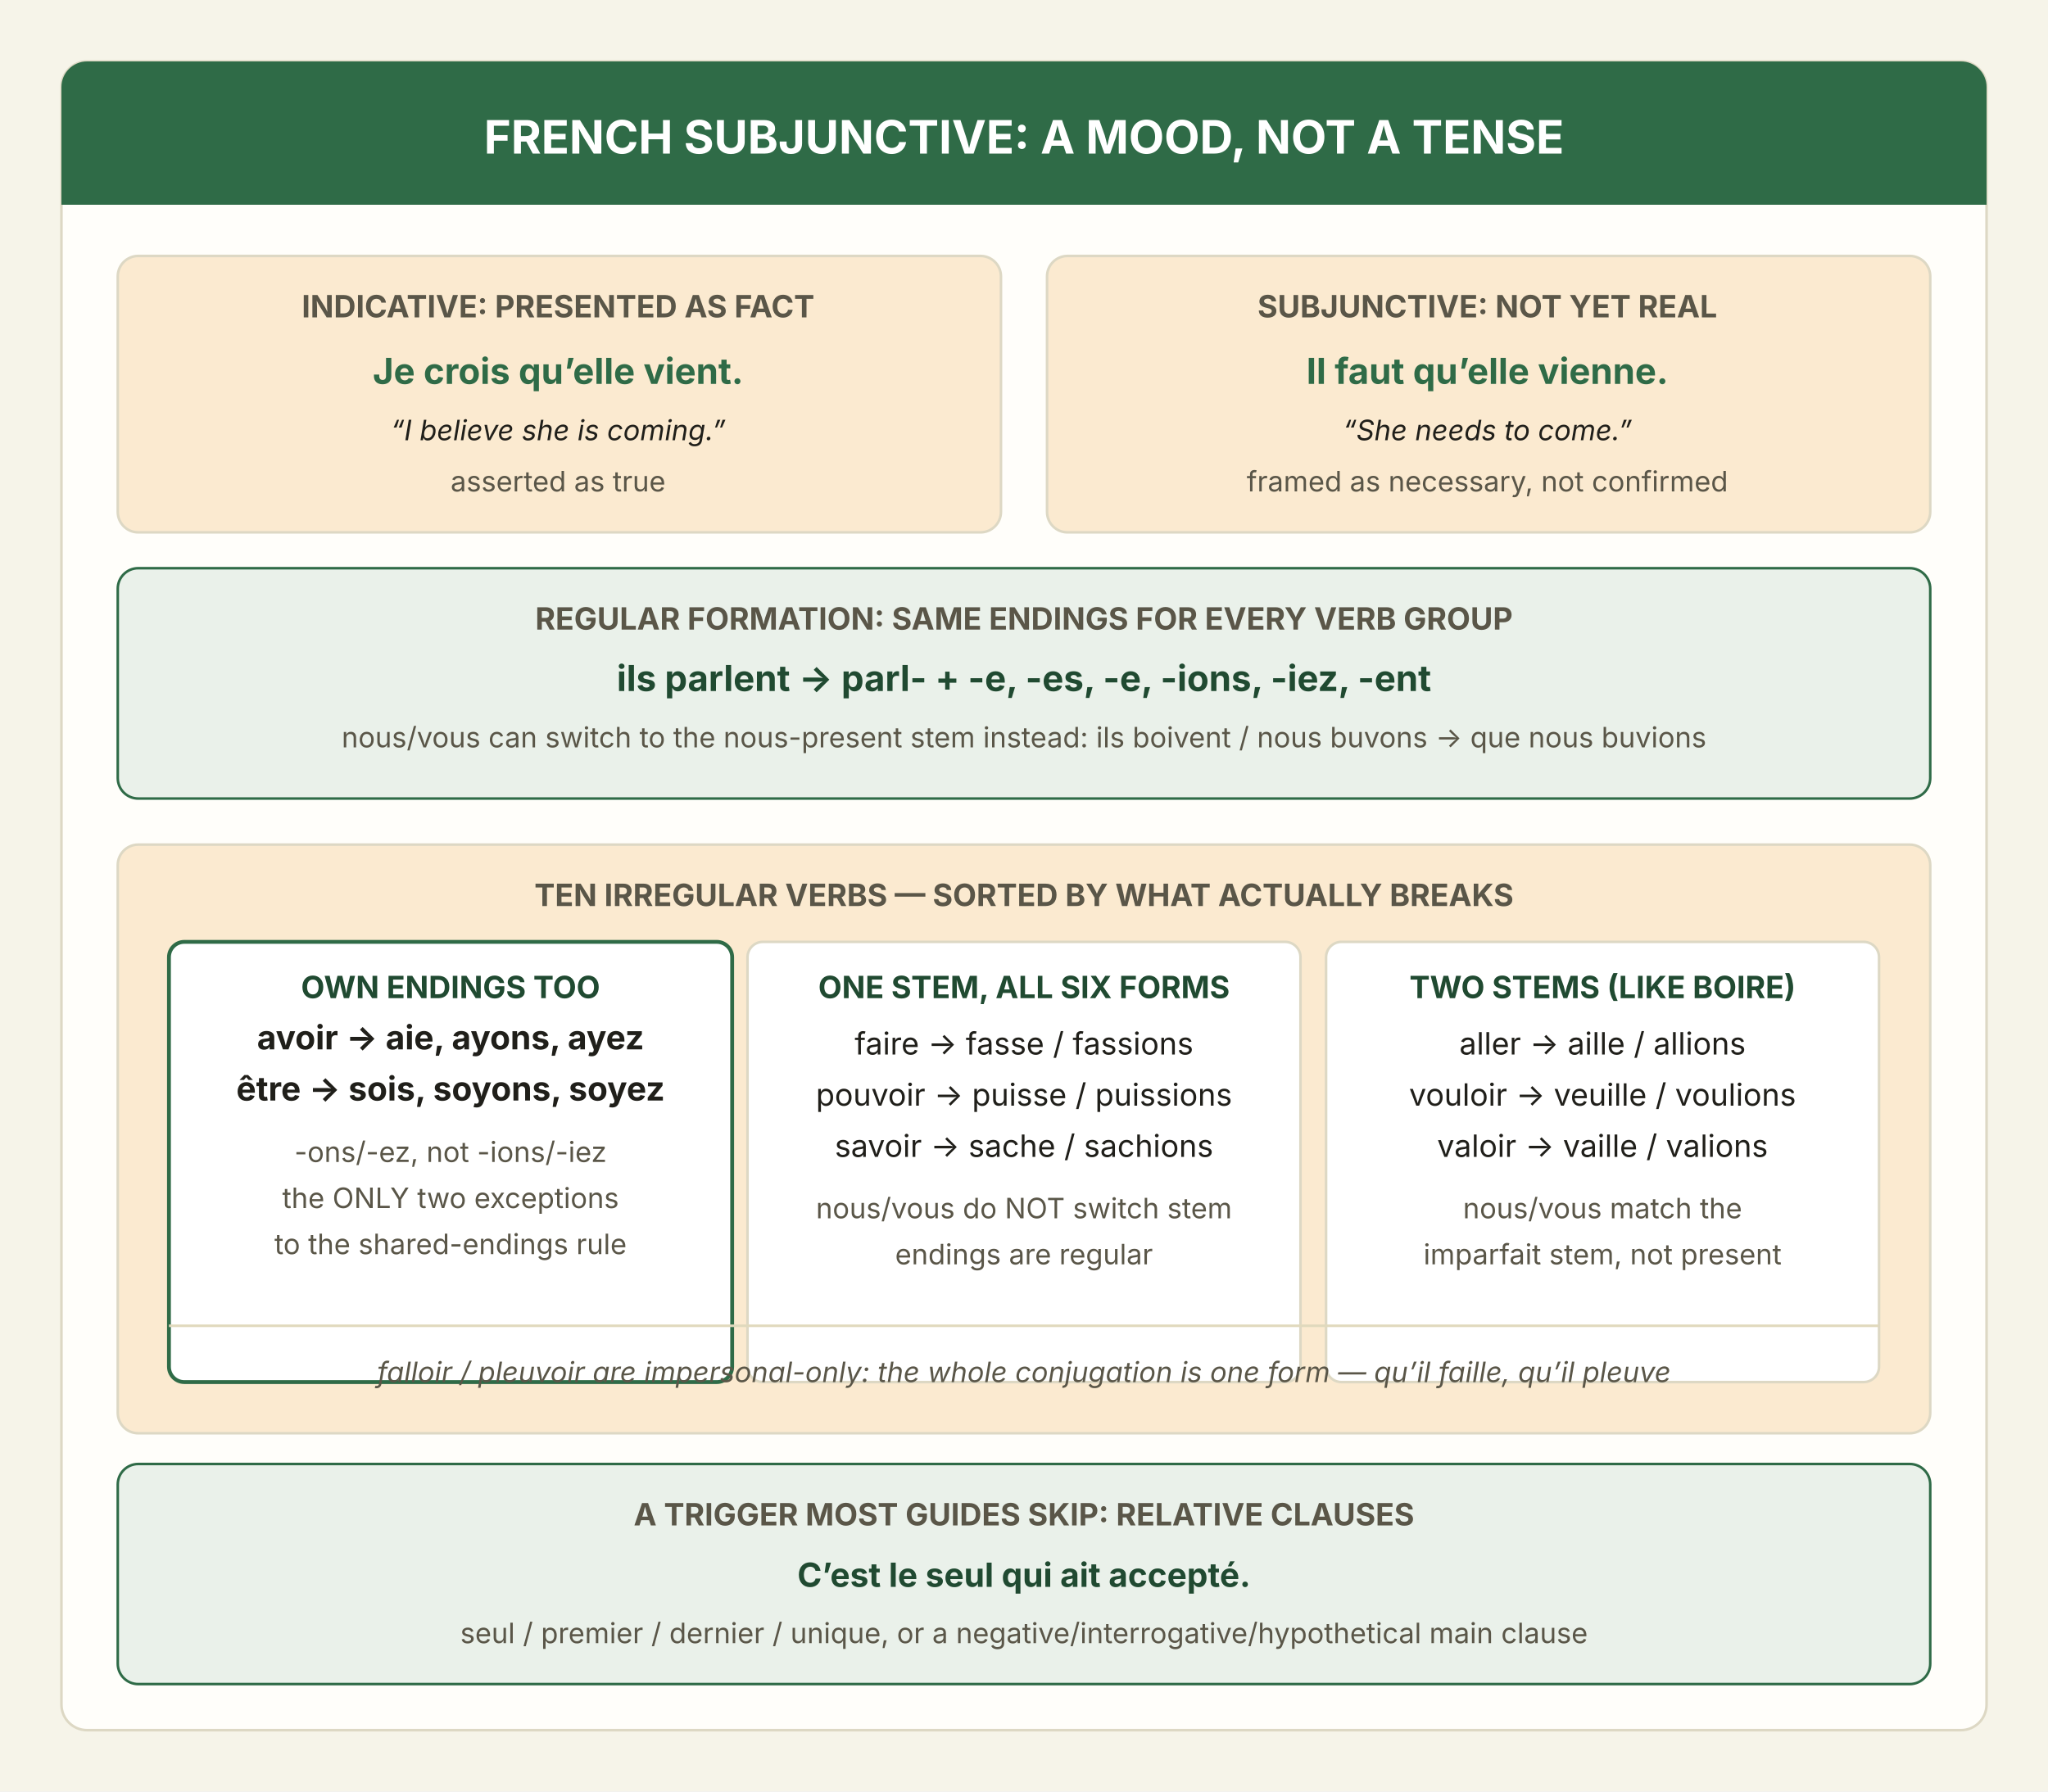
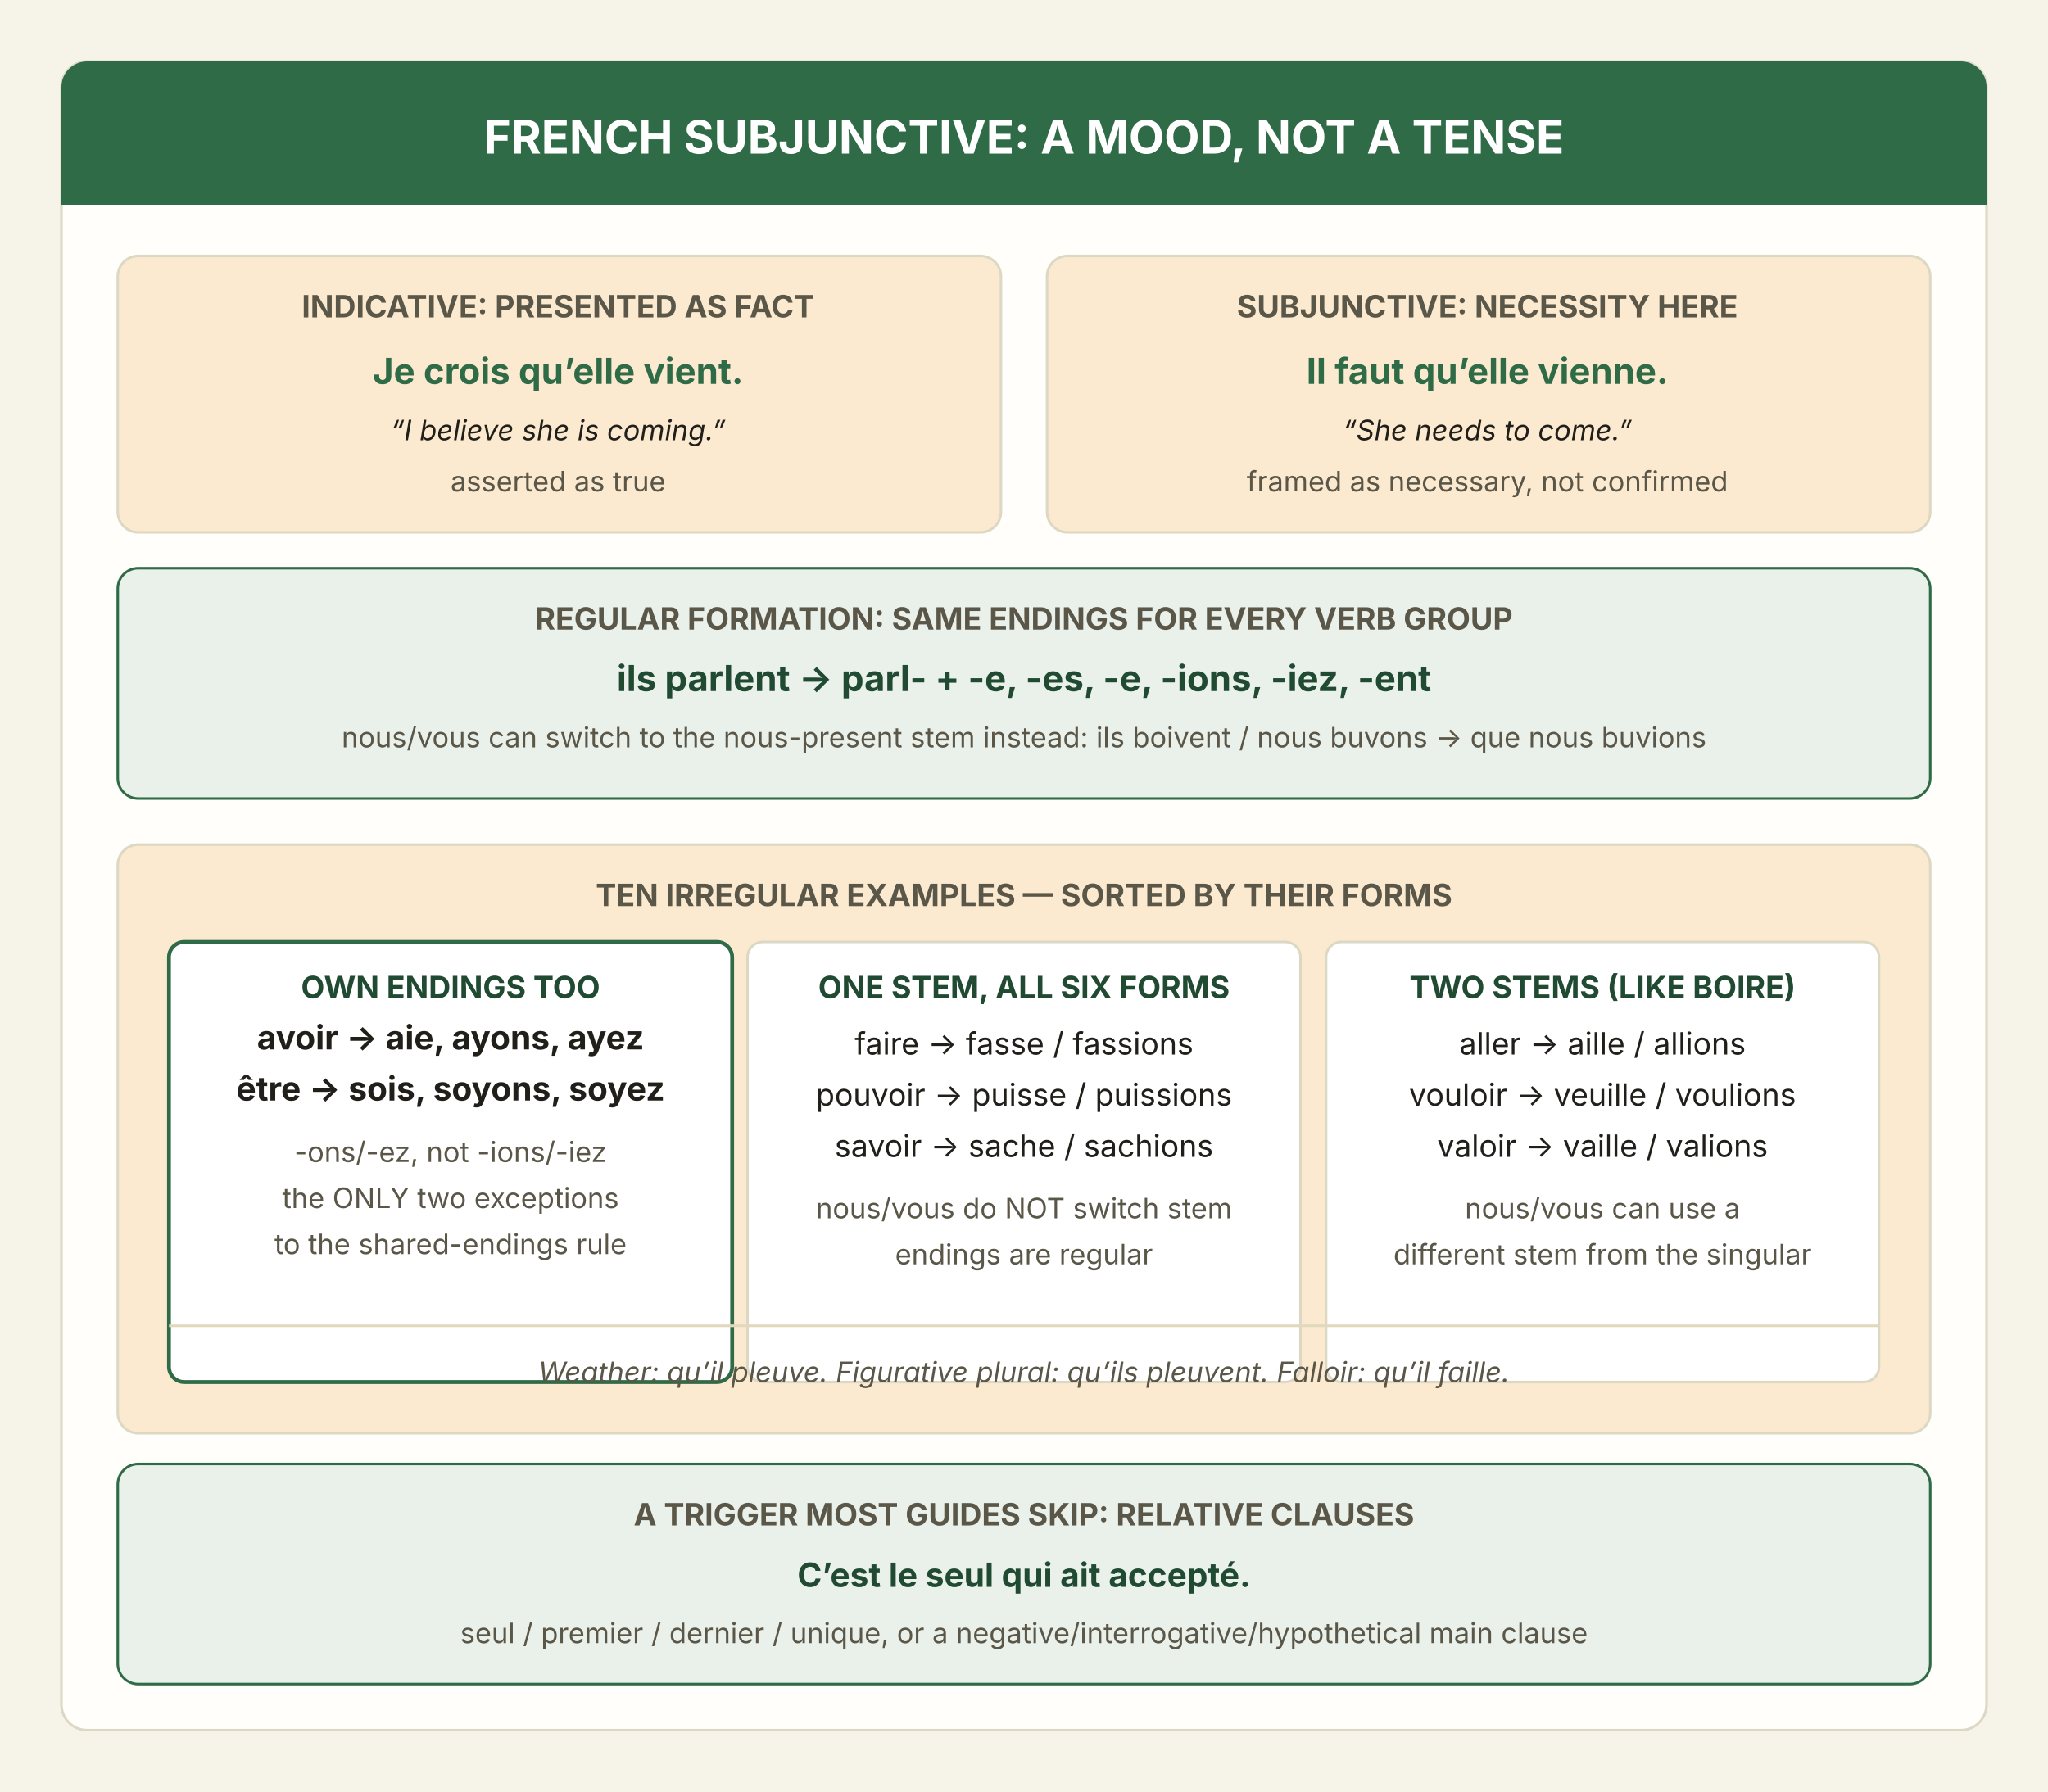
<svg xmlns="http://www.w3.org/2000/svg" viewBox="0 0 800 700" font-family="system-ui, -apple-system, sans-serif">
  <rect width="800" height="700" fill="#f6f4e9" />
  <rect x="24" y="24" width="752" height="652" rx="10" fill="#fffefa" stroke="#ddd8c4" />
  <rect x="24" y="24" width="752" height="56" rx="10" fill="#2f6b47" />
  <rect x="24" y="60" width="752" height="20" fill="#2f6b47" />
  <text x="400" y="60" text-anchor="middle" fill="#ffffff" font-size="18" font-weight="700">FRENCH SUBJUNCTIVE: A MOOD, NOT A TENSE</text>
  <rect x="46" y="100" width="345" height="108" rx="8" fill="#fbead0" stroke="#ddd8c4" />
  <rect x="409" y="100" width="345" height="108" rx="8" fill="#fbead0" stroke="#ddd8c4" />
  <text x="218" y="124" text-anchor="middle" fill="#5a5648" font-size="12" font-weight="700">INDICATIVE: PRESENTED AS FACT</text>
  <text x="218" y="150" text-anchor="middle" fill="#2f6b47" font-size="14" font-weight="700">Je crois qu’elle vient.</text>
  <text x="218" y="172" text-anchor="middle" fill="#201f1a" font-size="11" font-style="italic">“I believe she is coming.”</text>
  <text x="218" y="192" text-anchor="middle" fill="#5a5648" font-size="11">asserted as true</text>
-   <text x="581" y="124" text-anchor="middle" fill="#5a5648" font-size="12" font-weight="700">SUBJUNCTIVE: NOT YET REAL</text>
+   <text x="581" y="124" text-anchor="middle" fill="#5a5648" font-size="12" font-weight="700">SUBJUNCTIVE: NECESSITY HERE</text>
  <text x="581" y="150" text-anchor="middle" fill="#2f6b47" font-size="14" font-weight="700">Il faut qu’elle vienne.</text>
  <text x="581" y="172" text-anchor="middle" fill="#201f1a" font-size="11" font-style="italic">“She needs to come.”</text>
  <text x="581" y="192" text-anchor="middle" fill="#5a5648" font-size="11">framed as necessary, not confirmed</text>
  <rect x="46" y="222" width="708" height="90" rx="8" fill="#eaf1ea" stroke="#2f6b47" />
  <text x="400" y="246" text-anchor="middle" fill="#5a5648" font-size="12" font-weight="700">REGULAR FORMATION: SAME ENDINGS FOR EVERY VERB GROUP</text>
  <text x="400" y="270" text-anchor="middle" fill="#204a31" font-size="14" font-weight="700">ils parlent → parl- + -e, -es, -e, -ions, -iez, -ent</text>
  <text x="400" y="292" text-anchor="middle" fill="#5a5648" font-size="11">nous/vous can switch to the nous-present stem instead: ils boivent / nous buvons → que nous buvions</text>
  <rect x="46" y="330" width="708" height="230" rx="8" fill="#fbead0" stroke="#ddd8c4" />
-   <text x="400" y="354" text-anchor="middle" fill="#5a5648" font-size="12" font-weight="700">TEN IRREGULAR VERBS — SORTED BY WHAT ACTUALLY BREAKS</text>
+   <text x="400" y="354" text-anchor="middle" fill="#5a5648" font-size="12" font-weight="700">TEN IRREGULAR EXAMPLES — SORTED BY THEIR FORMS</text>
  <rect x="66" y="368" width="220" height="172" rx="6" fill="#ffffff" stroke="#2f6b47" stroke-width="1.5" />
  <text x="176" y="390" text-anchor="middle" fill="#204a31" font-size="12" font-weight="700">OWN ENDINGS TOO</text>
  <text x="176" y="410" text-anchor="middle" fill="#201f1a" font-size="13" font-weight="700">avoir → aie, ayons, ayez</text>
  <text x="176" y="430" text-anchor="middle" fill="#201f1a" font-size="13" font-weight="700">être → sois, soyons, soyez</text>
  <text x="176" y="454" text-anchor="middle" fill="#5a5648" font-size="11">-ons/-ez, not -ions/-iez</text>
  <text x="176" y="472" text-anchor="middle" fill="#5a5648" font-size="11">the ONLY two exceptions</text>
  <text x="176" y="490" text-anchor="middle" fill="#5a5648" font-size="11">to the shared-endings rule</text>
  <rect x="292" y="368" width="216" height="172" rx="6" fill="#ffffff" stroke="#ddd8c4" />
  <text x="400" y="390" text-anchor="middle" fill="#204a31" font-size="12" font-weight="700">ONE STEM, ALL SIX FORMS</text>
  <text x="400" y="412" text-anchor="middle" fill="#201f1a" font-size="12">faire → fasse / fassions</text>
  <text x="400" y="432" text-anchor="middle" fill="#201f1a" font-size="12">pouvoir → puisse / puissions</text>
  <text x="400" y="452" text-anchor="middle" fill="#201f1a" font-size="12">savoir → sache / sachions</text>
  <text x="400" y="476" text-anchor="middle" fill="#5a5648" font-size="11">nous/vous do NOT switch stem</text>
  <text x="400" y="494" text-anchor="middle" fill="#5a5648" font-size="11">endings are regular</text>
  <rect x="518" y="368" width="216" height="172" rx="6" fill="#ffffff" stroke="#ddd8c4" />
  <text x="626" y="390" text-anchor="middle" fill="#204a31" font-size="12" font-weight="700">TWO STEMS (LIKE BOIRE)</text>
  <text x="626" y="412" text-anchor="middle" fill="#201f1a" font-size="12">aller → aille / allions</text>
  <text x="626" y="432" text-anchor="middle" fill="#201f1a" font-size="12">vouloir → veuille / voulions</text>
  <text x="626" y="452" text-anchor="middle" fill="#201f1a" font-size="12">valoir → vaille / valions</text>
-   <text x="626" y="476" text-anchor="middle" fill="#5a5648" font-size="11">nous/vous match the</text>
-   <text x="626" y="494" text-anchor="middle" fill="#5a5648" font-size="11">imparfait stem, not present</text>
+   <text x="626" y="476" text-anchor="middle" fill="#5a5648" font-size="11">nous/vous can use a</text>
+   <text x="626" y="494" text-anchor="middle" fill="#5a5648" font-size="11">different stem from the singular</text>
  <line x1="66" y1="518" x2="734" y2="518" stroke="#e0d9bd" stroke-width="1" />
-   <text x="400" y="540" text-anchor="middle" fill="#5a5648" font-size="11" font-style="italic">falloir / pleuvoir are impersonal-only: the whole conjugation is one form — qu’il faille, qu’il pleuve</text>
+   <text x="400" y="540" text-anchor="middle" fill="#5a5648" font-size="11" font-style="italic">Weather: qu’il pleuve. Figurative plural: qu’ils pleuvent. Falloir: qu’il faille.</text>
  <rect x="46" y="572" width="708" height="86" rx="8" fill="#eaf1ea" stroke="#2f6b47" />
  <text x="400" y="596" text-anchor="middle" fill="#5a5648" font-size="12" font-weight="700">A TRIGGER MOST GUIDES SKIP: RELATIVE CLAUSES</text>
  <text x="400" y="620" text-anchor="middle" fill="#204a31" font-size="13" font-weight="700">C’est le seul qui ait accepté.</text>
  <text x="400" y="642" text-anchor="middle" fill="#5a5648" font-size="11">seul / premier / dernier / unique, or a negative/interrogative/hypothetical main clause</text>
</svg>
